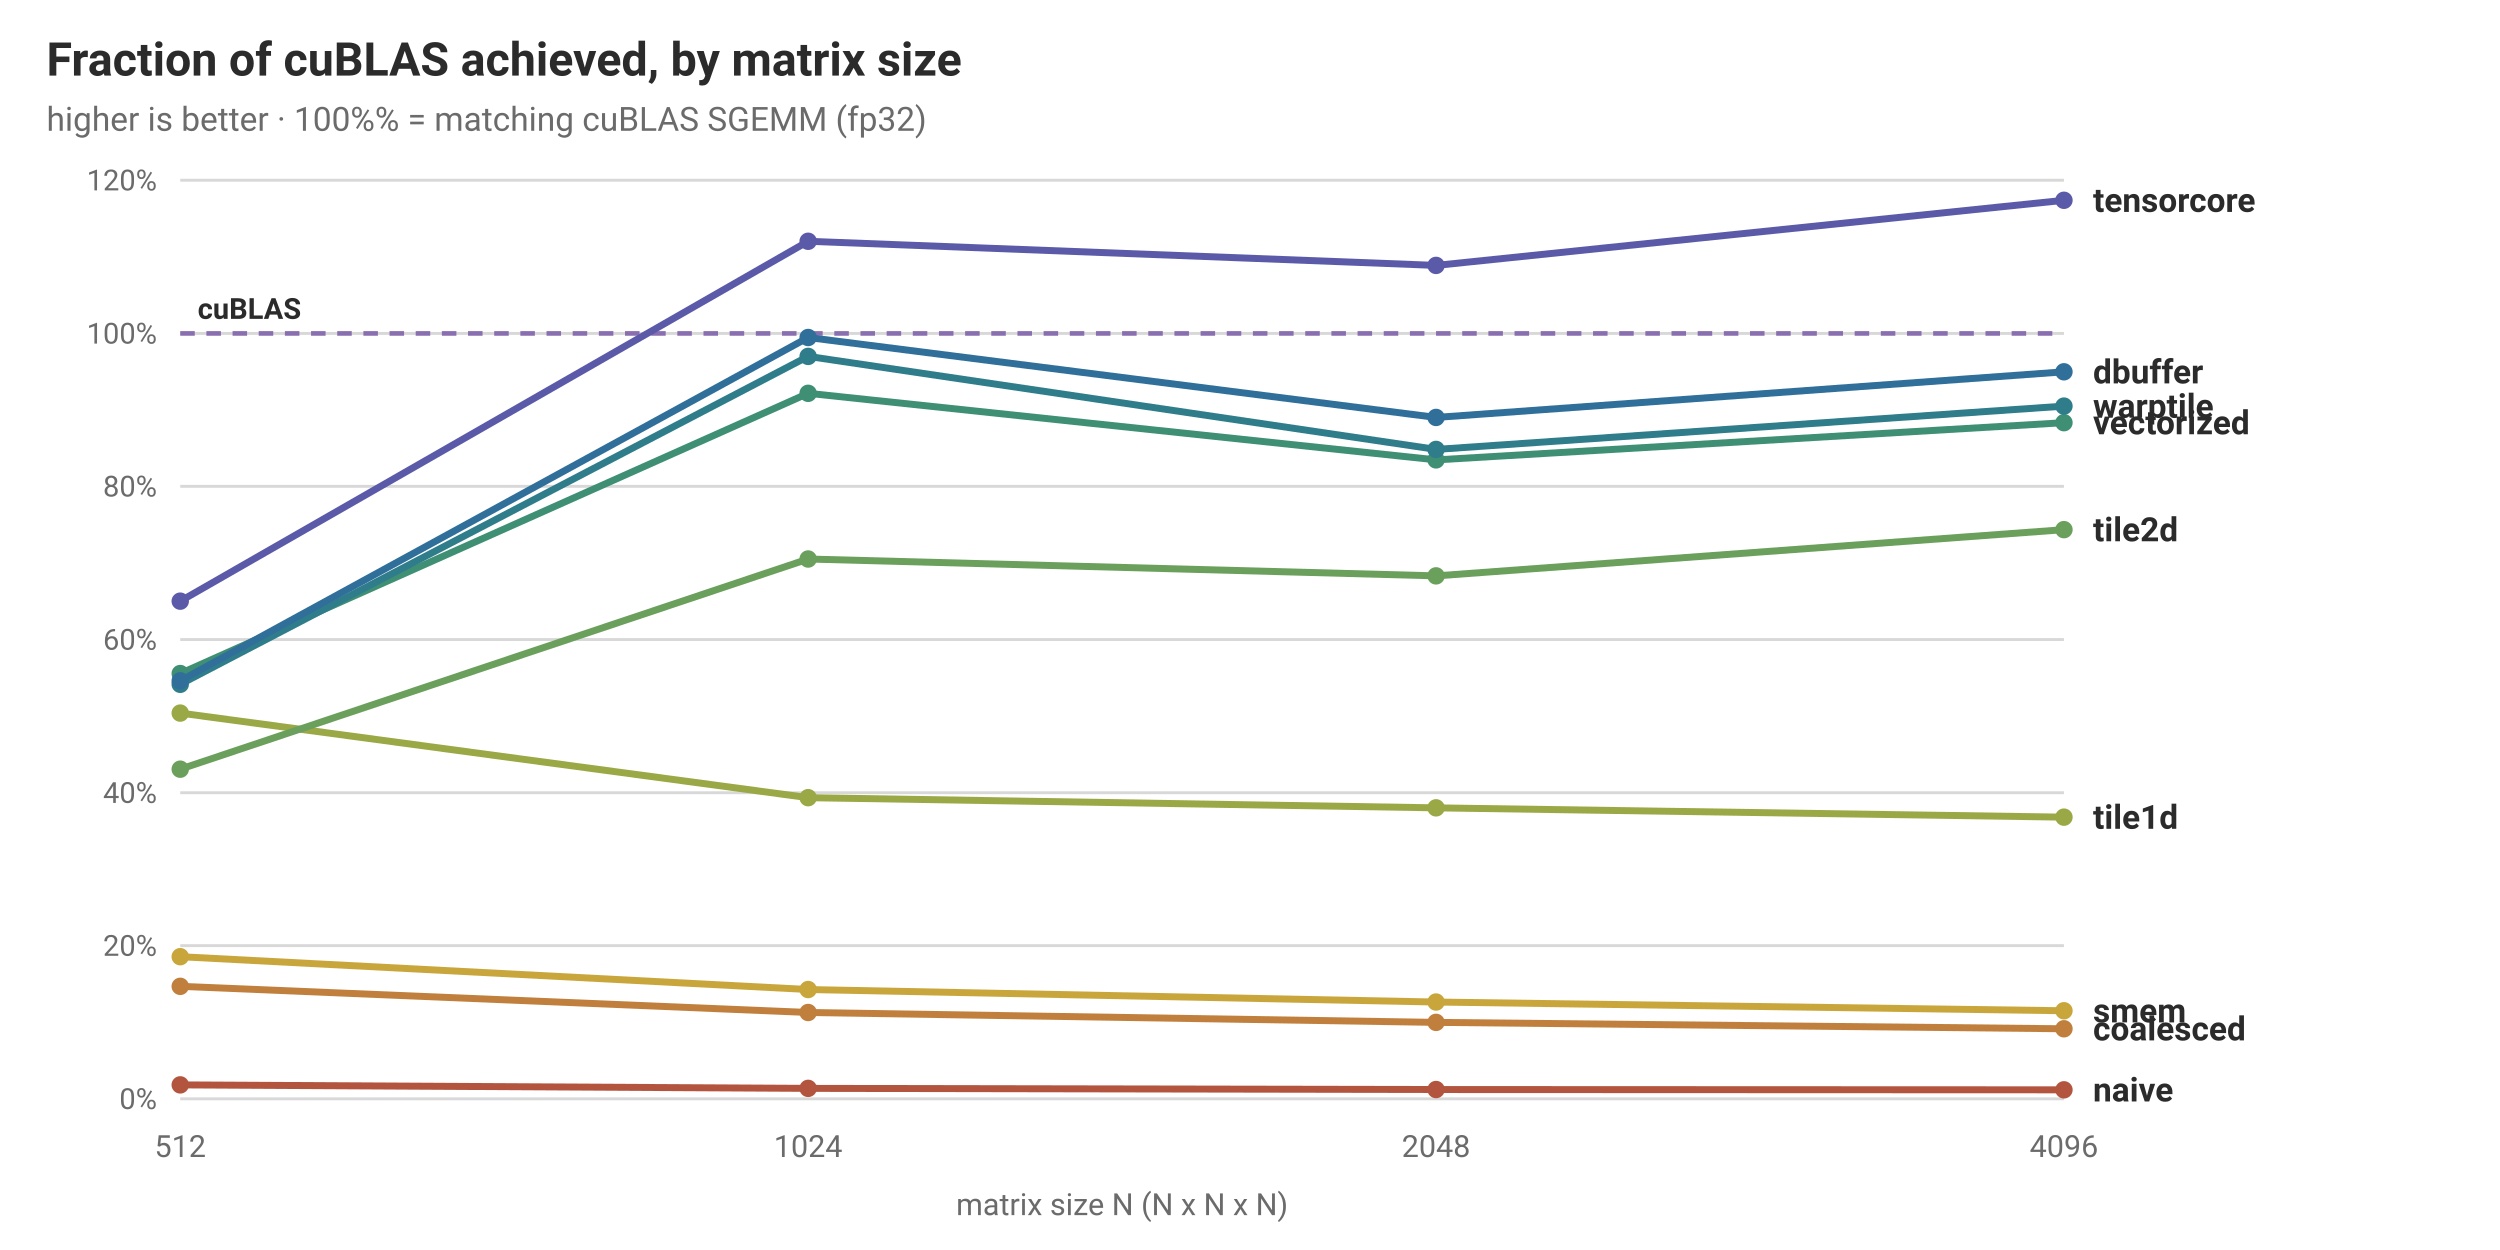
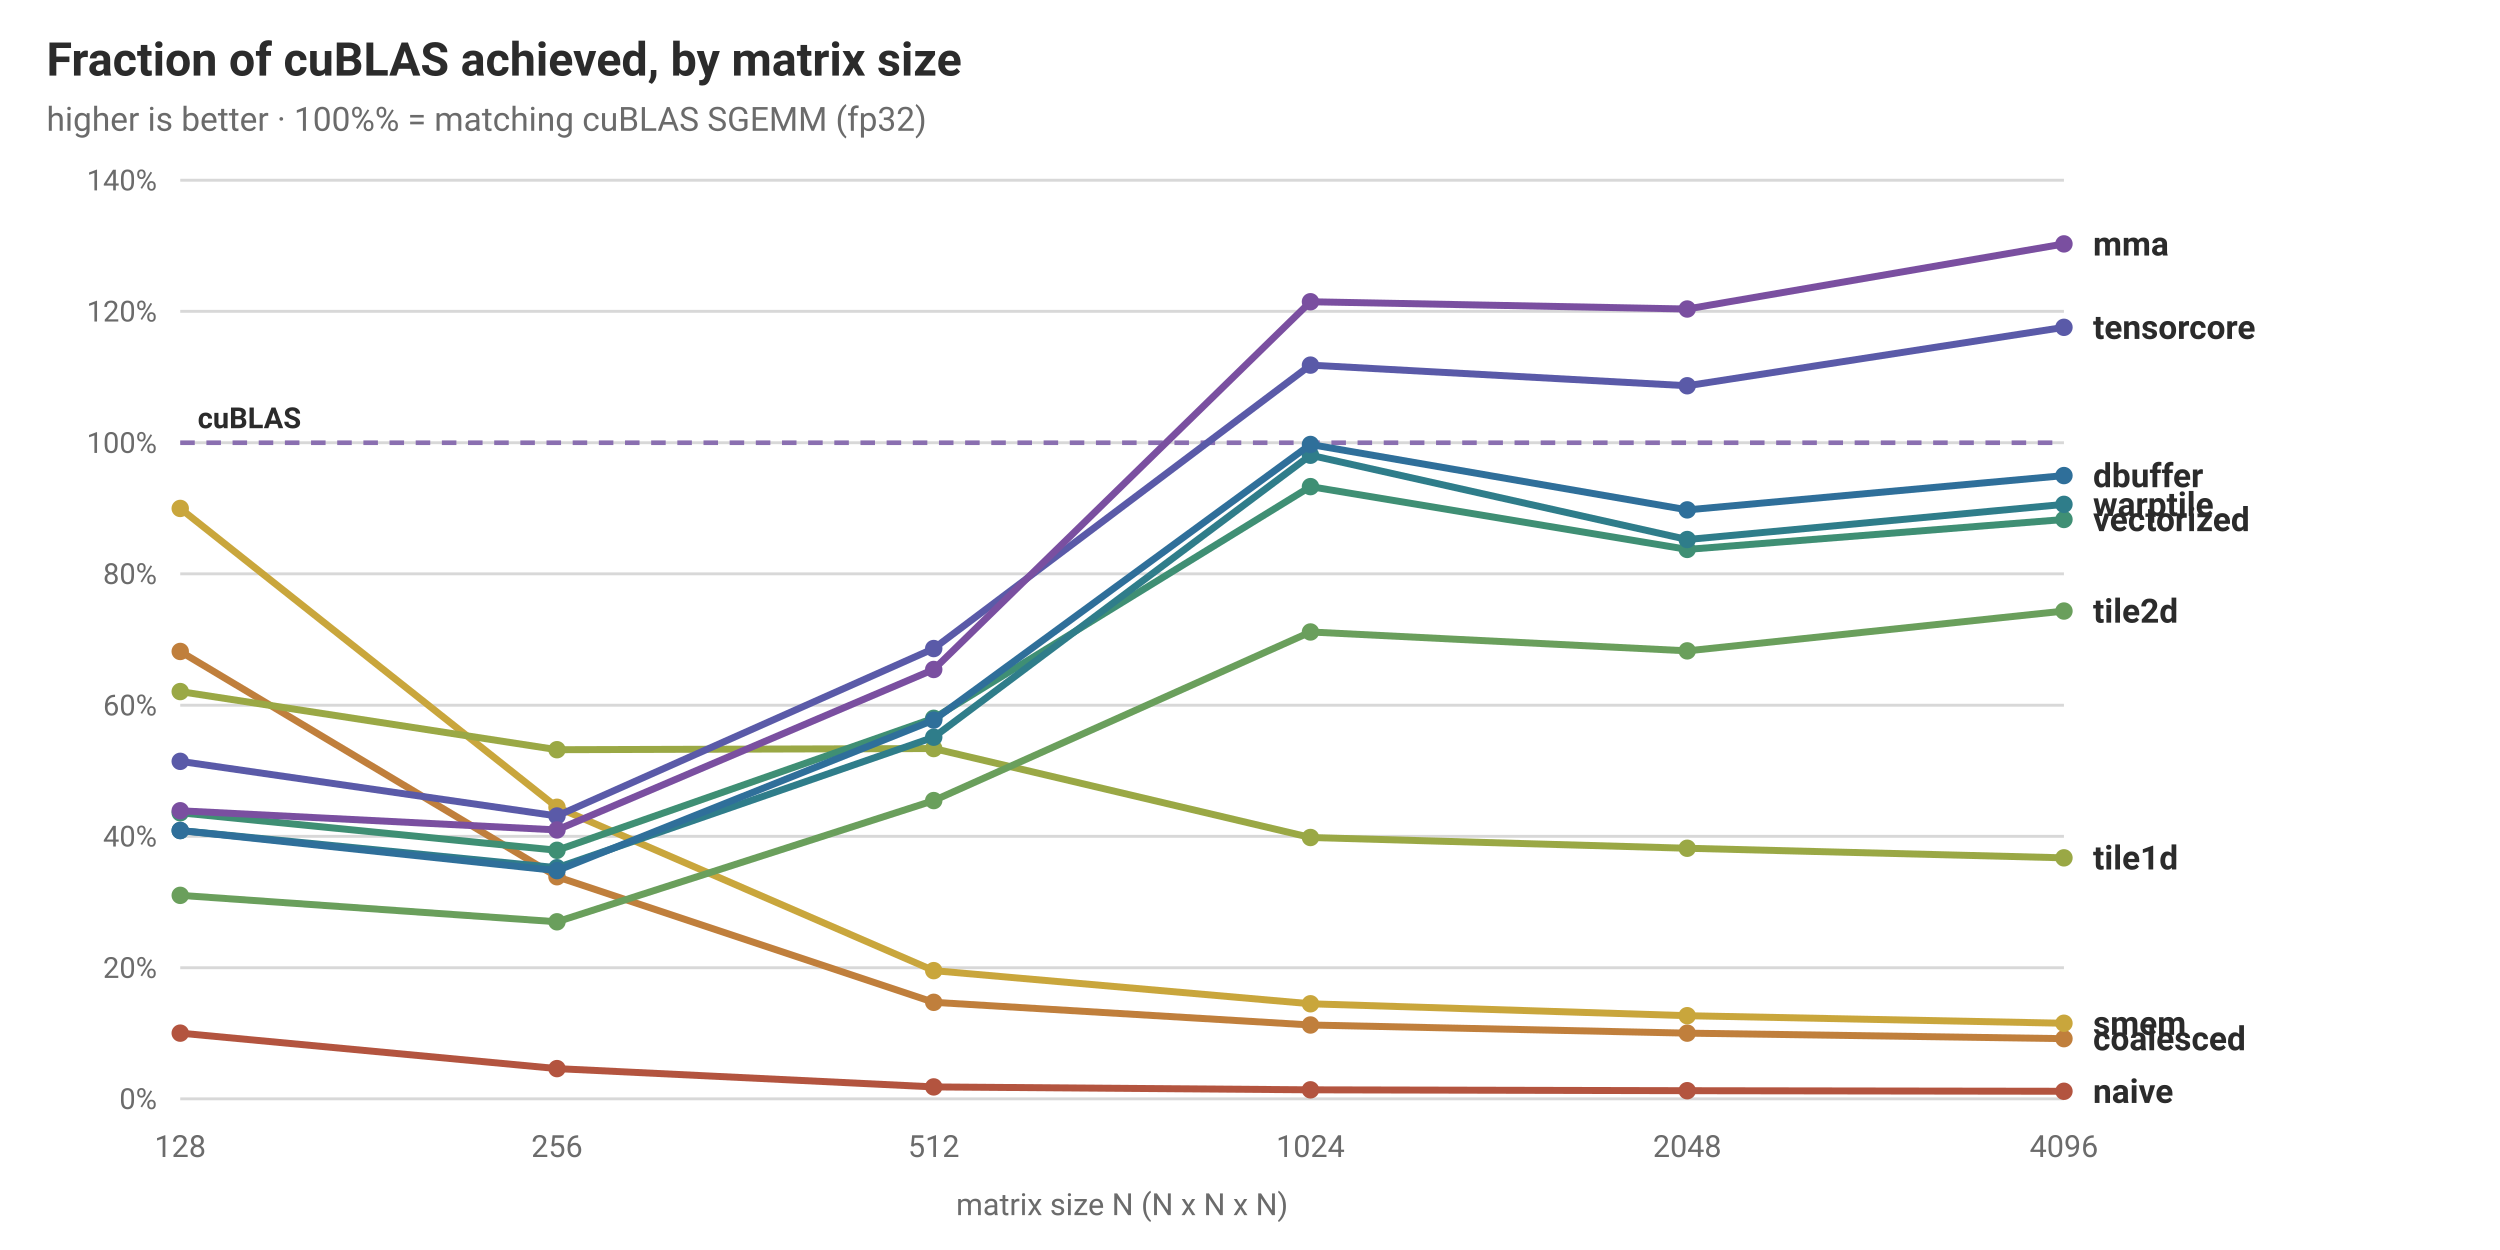
<svg xmlns="http://www.w3.org/2000/svg" viewBox="0 0 860 430" font-family="ui-sans-serif,system-ui,-apple-system,Segoe UI,Roboto,sans-serif">
  <style>text{fill:#2b2b2b}.m{fill:#6b6b6b}@media(prefers-color-scheme:dark){text{fill:#e8e8e8}.m{fill:#a8a8a8}.grid{stroke:#3a3a3a}}</style>
  <text x="16" y="26" font-size="16" font-weight="600">Fraction of cuBLAS achieved, by matrix size</text>
  <text x="16" y="45" font-size="11.5" class="m">higher is better · 100%% = matching cuBLAS SGEMM (fp32)</text>
  <line class="grid" x1="62" y1="378.0" x2="710" y2="378.0" stroke="#d8d8d8" stroke-width="1" />
  <text x="54" y="381.5" font-size="10" text-anchor="end" class="m">0%</text>
-   <line class="grid" x1="62" y1="325.3" x2="710" y2="325.3" stroke="#d8d8d8" stroke-width="1" />
-   <text x="54" y="328.8" font-size="10" text-anchor="end" class="m">20%</text>
-   <line class="grid" x1="62" y1="272.7" x2="710" y2="272.7" stroke="#d8d8d8" stroke-width="1" />
-   <text x="54" y="276.2" font-size="10" text-anchor="end" class="m">40%</text>
-   <line class="grid" x1="62" y1="220.0" x2="710" y2="220.0" stroke="#d8d8d8" stroke-width="1" />
-   <text x="54" y="223.5" font-size="10" text-anchor="end" class="m">60%</text>
-   <line class="grid" x1="62" y1="167.3" x2="710" y2="167.3" stroke="#d8d8d8" stroke-width="1" />
-   <text x="54" y="170.8" font-size="10" text-anchor="end" class="m">80%</text>
-   <line class="grid" x1="62" y1="114.7" x2="710" y2="114.7" stroke="#d8d8d8" stroke-width="1" />
-   <text x="54" y="118.2" font-size="10" text-anchor="end" class="m">100%</text>
+   <line class="grid" x1="62" y1="332.9" x2="710" y2="332.9" stroke="#d8d8d8" stroke-width="1" />
+   <text x="54" y="336.4" font-size="10" text-anchor="end" class="m">20%</text>
+   <line class="grid" x1="62" y1="287.7" x2="710" y2="287.7" stroke="#d8d8d8" stroke-width="1" />
+   <text x="54" y="291.2" font-size="10" text-anchor="end" class="m">40%</text>
+   <line class="grid" x1="62" y1="242.6" x2="710" y2="242.6" stroke="#d8d8d8" stroke-width="1" />
+   <text x="54" y="246.1" font-size="10" text-anchor="end" class="m">60%</text>
+   <line class="grid" x1="62" y1="197.4" x2="710" y2="197.4" stroke="#d8d8d8" stroke-width="1" />
+   <text x="54" y="200.9" font-size="10" text-anchor="end" class="m">80%</text>
+   <line class="grid" x1="62" y1="152.3" x2="710" y2="152.3" stroke="#d8d8d8" stroke-width="1" />
+   <text x="54" y="155.8" font-size="10" text-anchor="end" class="m">100%</text>
+   <line class="grid" x1="62" y1="107.1" x2="710" y2="107.1" stroke="#d8d8d8" stroke-width="1" />
+   <text x="54" y="110.6" font-size="10" text-anchor="end" class="m">120%</text>
  <line class="grid" x1="62" y1="62.0" x2="710" y2="62.0" stroke="#d8d8d8" stroke-width="1" />
-   <text x="54" y="65.5" font-size="10" text-anchor="end" class="m">120%</text>
-   <text x="62.0" y="398" font-size="10.5" text-anchor="middle" class="m">512</text>
-   <text x="278.0" y="398" font-size="10.5" text-anchor="middle" class="m">1024</text>
-   <text x="494.0" y="398" font-size="10.5" text-anchor="middle" class="m">2048</text>
+   <text x="54" y="65.5" font-size="10" text-anchor="end" class="m">140%</text>
+   <text x="62.0" y="398" font-size="10.5" text-anchor="middle" class="m">128</text>
+   <text x="191.6" y="398" font-size="10.5" text-anchor="middle" class="m">256</text>
+   <text x="321.2" y="398" font-size="10.5" text-anchor="middle" class="m">512</text>
+   <text x="450.8" y="398" font-size="10.5" text-anchor="middle" class="m">1024</text>
+   <text x="580.4" y="398" font-size="10.5" text-anchor="middle" class="m">2048</text>
  <text x="710.0" y="398" font-size="10.5" text-anchor="middle" class="m">4096</text>
  <text x="386" y="418" font-size="10.5" text-anchor="middle" class="m">matrix size N (N x N x N)</text>
-   <line x1="62" y1="114.7" x2="710" y2="114.7" stroke="#8a6fb0" stroke-width="1.6" stroke-dasharray="5,4" />
-   <text x="68" y="109.7" font-size="10" font-weight="600" fill="#8a6fb0">cuBLAS</text>
-   <polyline points="62.0,373.2 278.0,374.4 494.0,374.8 710.0,374.9" fill="none" stroke="#b3543f" stroke-width="2.4" stroke-linejoin="round" />
-   <circle cx="62.0" cy="373.2" r="3" fill="#b3543f" />
-   <circle cx="278.0" cy="374.4" r="3" fill="#b3543f" />
-   <circle cx="494.0" cy="374.8" r="3" fill="#b3543f" />
-   <circle cx="710.0" cy="374.9" r="3" fill="#b3543f" />
-   <text x="720" y="378.9" font-size="11.5" fill="#b3543f" font-weight="600">naive</text>
-   <polyline points="62.0,339.3 278.0,348.3 494.0,351.7 710.0,353.9" fill="none" stroke="#c07f3c" stroke-width="2.4" stroke-linejoin="round" />
-   <circle cx="62.0" cy="339.3" r="3" fill="#c07f3c" />
-   <circle cx="278.0" cy="348.3" r="3" fill="#c07f3c" />
-   <circle cx="494.0" cy="351.7" r="3" fill="#c07f3c" />
-   <circle cx="710.0" cy="353.9" r="3" fill="#c07f3c" />
-   <text x="720" y="357.9" font-size="11.5" fill="#c07f3c" font-weight="600">coalesced</text>
-   <polyline points="62.0,329.1 278.0,340.4 494.0,344.7 710.0,347.7" fill="none" stroke="#c9a63c" stroke-width="2.4" stroke-linejoin="round" />
-   <circle cx="62.0" cy="329.1" r="3" fill="#c9a63c" />
-   <circle cx="278.0" cy="340.4" r="3" fill="#c9a63c" />
-   <circle cx="494.0" cy="344.7" r="3" fill="#c9a63c" />
-   <circle cx="710.0" cy="347.7" r="3" fill="#c9a63c" />
-   <text x="720" y="351.7" font-size="11.5" fill="#c9a63c" font-weight="600">smem</text>
-   <polyline points="62.0,245.3 278.0,274.4 494.0,277.9 710.0,281.1" fill="none" stroke="#9aa845" stroke-width="2.4" stroke-linejoin="round" />
-   <circle cx="62.0" cy="245.3" r="3" fill="#9aa845" />
-   <circle cx="278.0" cy="274.4" r="3" fill="#9aa845" />
-   <circle cx="494.0" cy="277.9" r="3" fill="#9aa845" />
-   <circle cx="710.0" cy="281.1" r="3" fill="#9aa845" />
-   <text x="720" y="285.1" font-size="11.5" fill="#9aa845" font-weight="600">tile1d</text>
-   <polyline points="62.0,264.6 278.0,192.3 494.0,198.1 710.0,182.2" fill="none" stroke="#6a9f5c" stroke-width="2.4" stroke-linejoin="round" />
-   <circle cx="62.0" cy="264.6" r="3" fill="#6a9f5c" />
-   <circle cx="278.0" cy="192.3" r="3" fill="#6a9f5c" />
-   <circle cx="494.0" cy="198.1" r="3" fill="#6a9f5c" />
-   <circle cx="710.0" cy="182.2" r="3" fill="#6a9f5c" />
-   <text x="720" y="186.2" font-size="11.5" fill="#6a9f5c" font-weight="600">tile2d</text>
-   <polyline points="62.0,231.7 278.0,135.3 494.0,158.2 710.0,145.4" fill="none" stroke="#3f8f74" stroke-width="2.4" stroke-linejoin="round" />
-   <circle cx="62.0" cy="231.7" r="3" fill="#3f8f74" />
-   <circle cx="278.0" cy="135.3" r="3" fill="#3f8f74" />
-   <circle cx="494.0" cy="158.2" r="3" fill="#3f8f74" />
-   <circle cx="710.0" cy="145.4" r="3" fill="#3f8f74" />
-   <text x="720" y="149.4" font-size="11.5" fill="#3f8f74" font-weight="600">vectorized</text>
-   <polyline points="62.0,235.4 278.0,122.6 494.0,154.6 710.0,139.7" fill="none" stroke="#2f7d8a" stroke-width="2.4" stroke-linejoin="round" />
-   <circle cx="62.0" cy="235.4" r="3" fill="#2f7d8a" />
-   <circle cx="278.0" cy="122.6" r="3" fill="#2f7d8a" />
-   <circle cx="494.0" cy="154.6" r="3" fill="#2f7d8a" />
-   <circle cx="710.0" cy="139.7" r="3" fill="#2f7d8a" />
-   <text x="720" y="143.7" font-size="11.5" fill="#2f7d8a" font-weight="600">warptile</text>
-   <polyline points="62.0,234.2 278.0,116.1 494.0,143.6 710.0,127.9" fill="none" stroke="#2f6f9a" stroke-width="2.4" stroke-linejoin="round" />
-   <circle cx="62.0" cy="234.2" r="3" fill="#2f6f9a" />
-   <circle cx="278.0" cy="116.1" r="3" fill="#2f6f9a" />
-   <circle cx="494.0" cy="143.6" r="3" fill="#2f6f9a" />
-   <circle cx="710.0" cy="127.9" r="3" fill="#2f6f9a" />
-   <text x="720" y="131.9" font-size="11.5" fill="#2f6f9a" font-weight="600">dbuffer</text>
-   <polyline points="62.0,206.8 278.0,83.0 494.0,91.3 710.0,68.9" fill="none" stroke="#5a5aa8" stroke-width="2.4" stroke-linejoin="round" />
-   <circle cx="62.0" cy="206.8" r="3" fill="#5a5aa8" />
-   <circle cx="278.0" cy="83.0" r="3" fill="#5a5aa8" />
-   <circle cx="494.0" cy="91.3" r="3" fill="#5a5aa8" />
-   <circle cx="710.0" cy="68.9" r="3" fill="#5a5aa8" />
-   <text x="720" y="72.9" font-size="11.5" fill="#5a5aa8" font-weight="600">tensorcore</text>
+   <line x1="62" y1="152.3" x2="710" y2="152.3" stroke="#8a6fb0" stroke-width="1.6" stroke-dasharray="5,4" />
+   <text x="68" y="147.3" font-size="10" font-weight="600" fill="#8a6fb0">cuBLAS</text>
+   <polyline points="62.0,355.4 191.6,367.6 321.2,373.9 450.8,374.9 580.4,375.2 710.0,375.4" fill="none" stroke="#b3543f" stroke-width="2.4" stroke-linejoin="round" />
+   <circle cx="62.0" cy="355.4" r="3" fill="#b3543f" />
+   <circle cx="191.6" cy="367.6" r="3" fill="#b3543f" />
+   <circle cx="321.2" cy="373.9" r="3" fill="#b3543f" />
+   <circle cx="450.8" cy="374.9" r="3" fill="#b3543f" />
+   <circle cx="580.4" cy="375.2" r="3" fill="#b3543f" />
+   <circle cx="710.0" cy="375.4" r="3" fill="#b3543f" />
+   <text x="720" y="379.4" font-size="11.5" fill="#b3543f" font-weight="600">naive</text>
+   <polyline points="62.0,224.1 191.6,301.6 321.2,344.8 450.8,352.6 580.4,355.4 710.0,357.3" fill="none" stroke="#c07f3c" stroke-width="2.4" stroke-linejoin="round" />
+   <circle cx="62.0" cy="224.1" r="3" fill="#c07f3c" />
+   <circle cx="191.6" cy="301.6" r="3" fill="#c07f3c" />
+   <circle cx="321.2" cy="344.8" r="3" fill="#c07f3c" />
+   <circle cx="450.8" cy="352.6" r="3" fill="#c07f3c" />
+   <circle cx="580.4" cy="355.4" r="3" fill="#c07f3c" />
+   <circle cx="710.0" cy="357.3" r="3" fill="#c07f3c" />
+   <text x="720" y="361.3" font-size="11.5" fill="#c07f3c" font-weight="600">coalesced</text>
+   <polyline points="62.0,174.9 191.6,277.7 321.2,333.9 450.8,345.3 580.4,349.4 710.0,352.0" fill="none" stroke="#c9a63c" stroke-width="2.4" stroke-linejoin="round" />
+   <circle cx="62.0" cy="174.9" r="3" fill="#c9a63c" />
+   <circle cx="191.6" cy="277.7" r="3" fill="#c9a63c" />
+   <circle cx="321.2" cy="333.9" r="3" fill="#c9a63c" />
+   <circle cx="450.8" cy="345.3" r="3" fill="#c9a63c" />
+   <circle cx="580.4" cy="349.4" r="3" fill="#c9a63c" />
+   <circle cx="710.0" cy="352.0" r="3" fill="#c9a63c" />
+   <text x="720" y="356.0" font-size="11.5" fill="#c9a63c" font-weight="600">smem</text>
+   <polyline points="62.0,237.9 191.6,257.9 321.2,257.5 450.8,288.1 580.4,291.8 710.0,295.1" fill="none" stroke="#9aa845" stroke-width="2.4" stroke-linejoin="round" />
+   <circle cx="62.0" cy="237.9" r="3" fill="#9aa845" />
+   <circle cx="191.6" cy="257.9" r="3" fill="#9aa845" />
+   <circle cx="321.2" cy="257.5" r="3" fill="#9aa845" />
+   <circle cx="450.8" cy="288.1" r="3" fill="#9aa845" />
+   <circle cx="580.4" cy="291.8" r="3" fill="#9aa845" />
+   <circle cx="710.0" cy="295.1" r="3" fill="#9aa845" />
+   <text x="720" y="299.1" font-size="11.5" fill="#9aa845" font-weight="600">tile1d</text>
+   <polyline points="62.0,308.0 191.6,317.1 321.2,275.4 450.8,217.4 580.4,223.9 710.0,210.2" fill="none" stroke="#6a9f5c" stroke-width="2.4" stroke-linejoin="round" />
+   <circle cx="62.0" cy="308.0" r="3" fill="#6a9f5c" />
+   <circle cx="191.6" cy="317.1" r="3" fill="#6a9f5c" />
+   <circle cx="321.2" cy="275.4" r="3" fill="#6a9f5c" />
+   <circle cx="450.8" cy="217.4" r="3" fill="#6a9f5c" />
+   <circle cx="580.4" cy="223.9" r="3" fill="#6a9f5c" />
+   <circle cx="710.0" cy="210.2" r="3" fill="#6a9f5c" />
+   <text x="720" y="214.2" font-size="11.5" fill="#6a9f5c" font-weight="600">tile2d</text>
+   <polyline points="62.0,279.6 191.6,292.5 321.2,247.1 450.8,167.4 580.4,189.0 710.0,178.7" fill="none" stroke="#3f8f74" stroke-width="2.4" stroke-linejoin="round" />
+   <circle cx="62.0" cy="279.6" r="3" fill="#3f8f74" />
+   <circle cx="191.6" cy="292.5" r="3" fill="#3f8f74" />
+   <circle cx="321.2" cy="247.1" r="3" fill="#3f8f74" />
+   <circle cx="450.8" cy="167.4" r="3" fill="#3f8f74" />
+   <circle cx="580.4" cy="189.0" r="3" fill="#3f8f74" />
+   <circle cx="710.0" cy="178.7" r="3" fill="#3f8f74" />
+   <text x="720" y="182.7" font-size="11.5" fill="#3f8f74" font-weight="600">vectorized</text>
+   <polyline points="62.0,285.7 191.6,298.5 321.2,253.6 450.8,156.6 580.4,185.6 710.0,173.5" fill="none" stroke="#2f7d8a" stroke-width="2.4" stroke-linejoin="round" />
+   <circle cx="62.0" cy="285.7" r="3" fill="#2f7d8a" />
+   <circle cx="191.6" cy="298.5" r="3" fill="#2f7d8a" />
+   <circle cx="321.2" cy="253.6" r="3" fill="#2f7d8a" />
+   <circle cx="450.8" cy="156.6" r="3" fill="#2f7d8a" />
+   <circle cx="580.4" cy="185.6" r="3" fill="#2f7d8a" />
+   <circle cx="710.0" cy="173.5" r="3" fill="#2f7d8a" />
+   <text x="720" y="177.5" font-size="11.5" fill="#2f7d8a" font-weight="600">warptile</text>
+   <polyline points="62.0,285.7 191.6,299.5 321.2,247.7 450.8,152.9 580.4,175.4 710.0,163.6" fill="none" stroke="#2f6f9a" stroke-width="2.4" stroke-linejoin="round" />
+   <circle cx="62.0" cy="285.7" r="3" fill="#2f6f9a" />
+   <circle cx="191.6" cy="299.5" r="3" fill="#2f6f9a" />
+   <circle cx="321.2" cy="247.7" r="3" fill="#2f6f9a" />
+   <circle cx="450.8" cy="152.9" r="3" fill="#2f6f9a" />
+   <circle cx="580.4" cy="175.4" r="3" fill="#2f6f9a" />
+   <circle cx="710.0" cy="163.6" r="3" fill="#2f6f9a" />
+   <text x="720" y="167.6" font-size="11.5" fill="#2f6f9a" font-weight="600">dbuffer</text>
+   <polyline points="62.0,261.9 191.6,280.7 321.2,223.1 450.8,125.6 580.4,132.7 710.0,112.6" fill="none" stroke="#5a5aa8" stroke-width="2.4" stroke-linejoin="round" />
+   <circle cx="62.0" cy="261.9" r="3" fill="#5a5aa8" />
+   <circle cx="191.6" cy="280.7" r="3" fill="#5a5aa8" />
+   <circle cx="321.2" cy="223.1" r="3" fill="#5a5aa8" />
+   <circle cx="450.8" cy="125.6" r="3" fill="#5a5aa8" />
+   <circle cx="580.4" cy="132.7" r="3" fill="#5a5aa8" />
+   <circle cx="710.0" cy="112.6" r="3" fill="#5a5aa8" />
+   <text x="720" y="116.6" font-size="11.5" fill="#5a5aa8" font-weight="600">tensorcore</text>
+   <polyline points="62.0,278.9 191.6,285.5 321.2,230.3 450.8,103.8 580.4,106.3 710.0,83.9" fill="none" stroke="#7a4fa0" stroke-width="2.4" stroke-linejoin="round" />
+   <circle cx="62.0" cy="278.9" r="3" fill="#7a4fa0" />
+   <circle cx="191.6" cy="285.5" r="3" fill="#7a4fa0" />
+   <circle cx="321.2" cy="230.3" r="3" fill="#7a4fa0" />
+   <circle cx="450.8" cy="103.8" r="3" fill="#7a4fa0" />
+   <circle cx="580.4" cy="106.3" r="3" fill="#7a4fa0" />
+   <circle cx="710.0" cy="83.9" r="3" fill="#7a4fa0" />
+   <text x="720" y="87.9" font-size="11.5" fill="#7a4fa0" font-weight="600">mma</text>
</svg>
